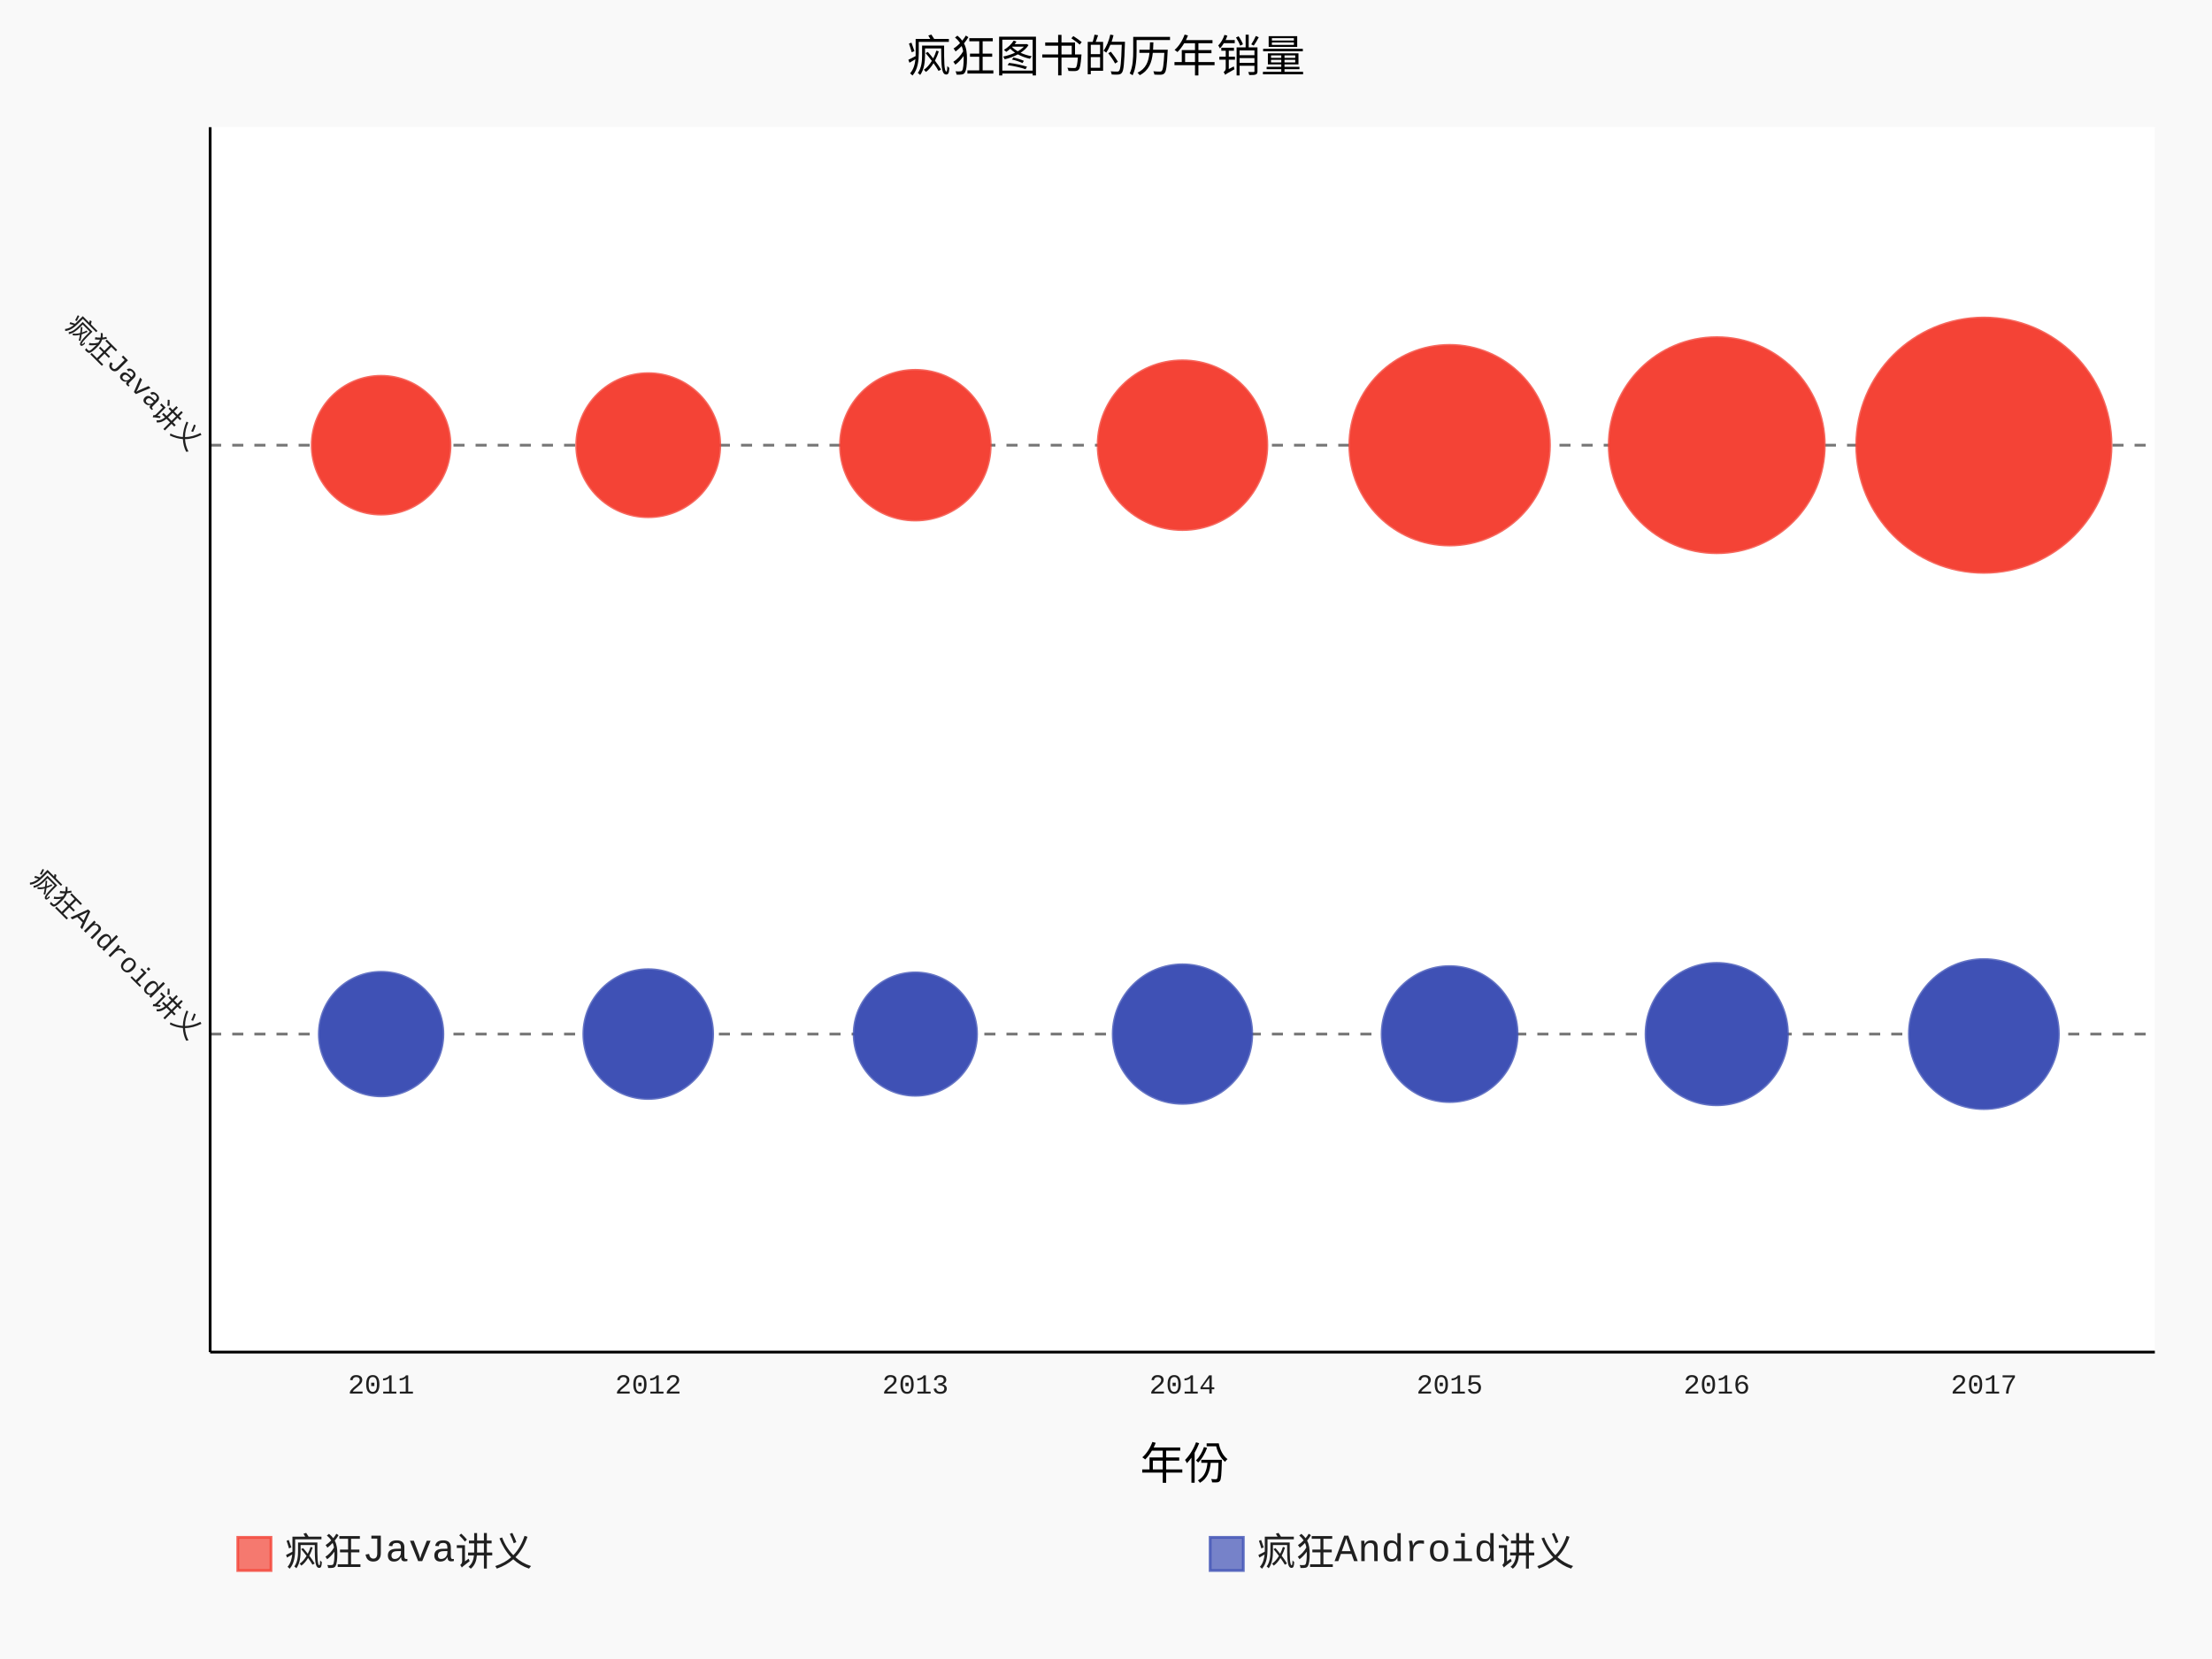
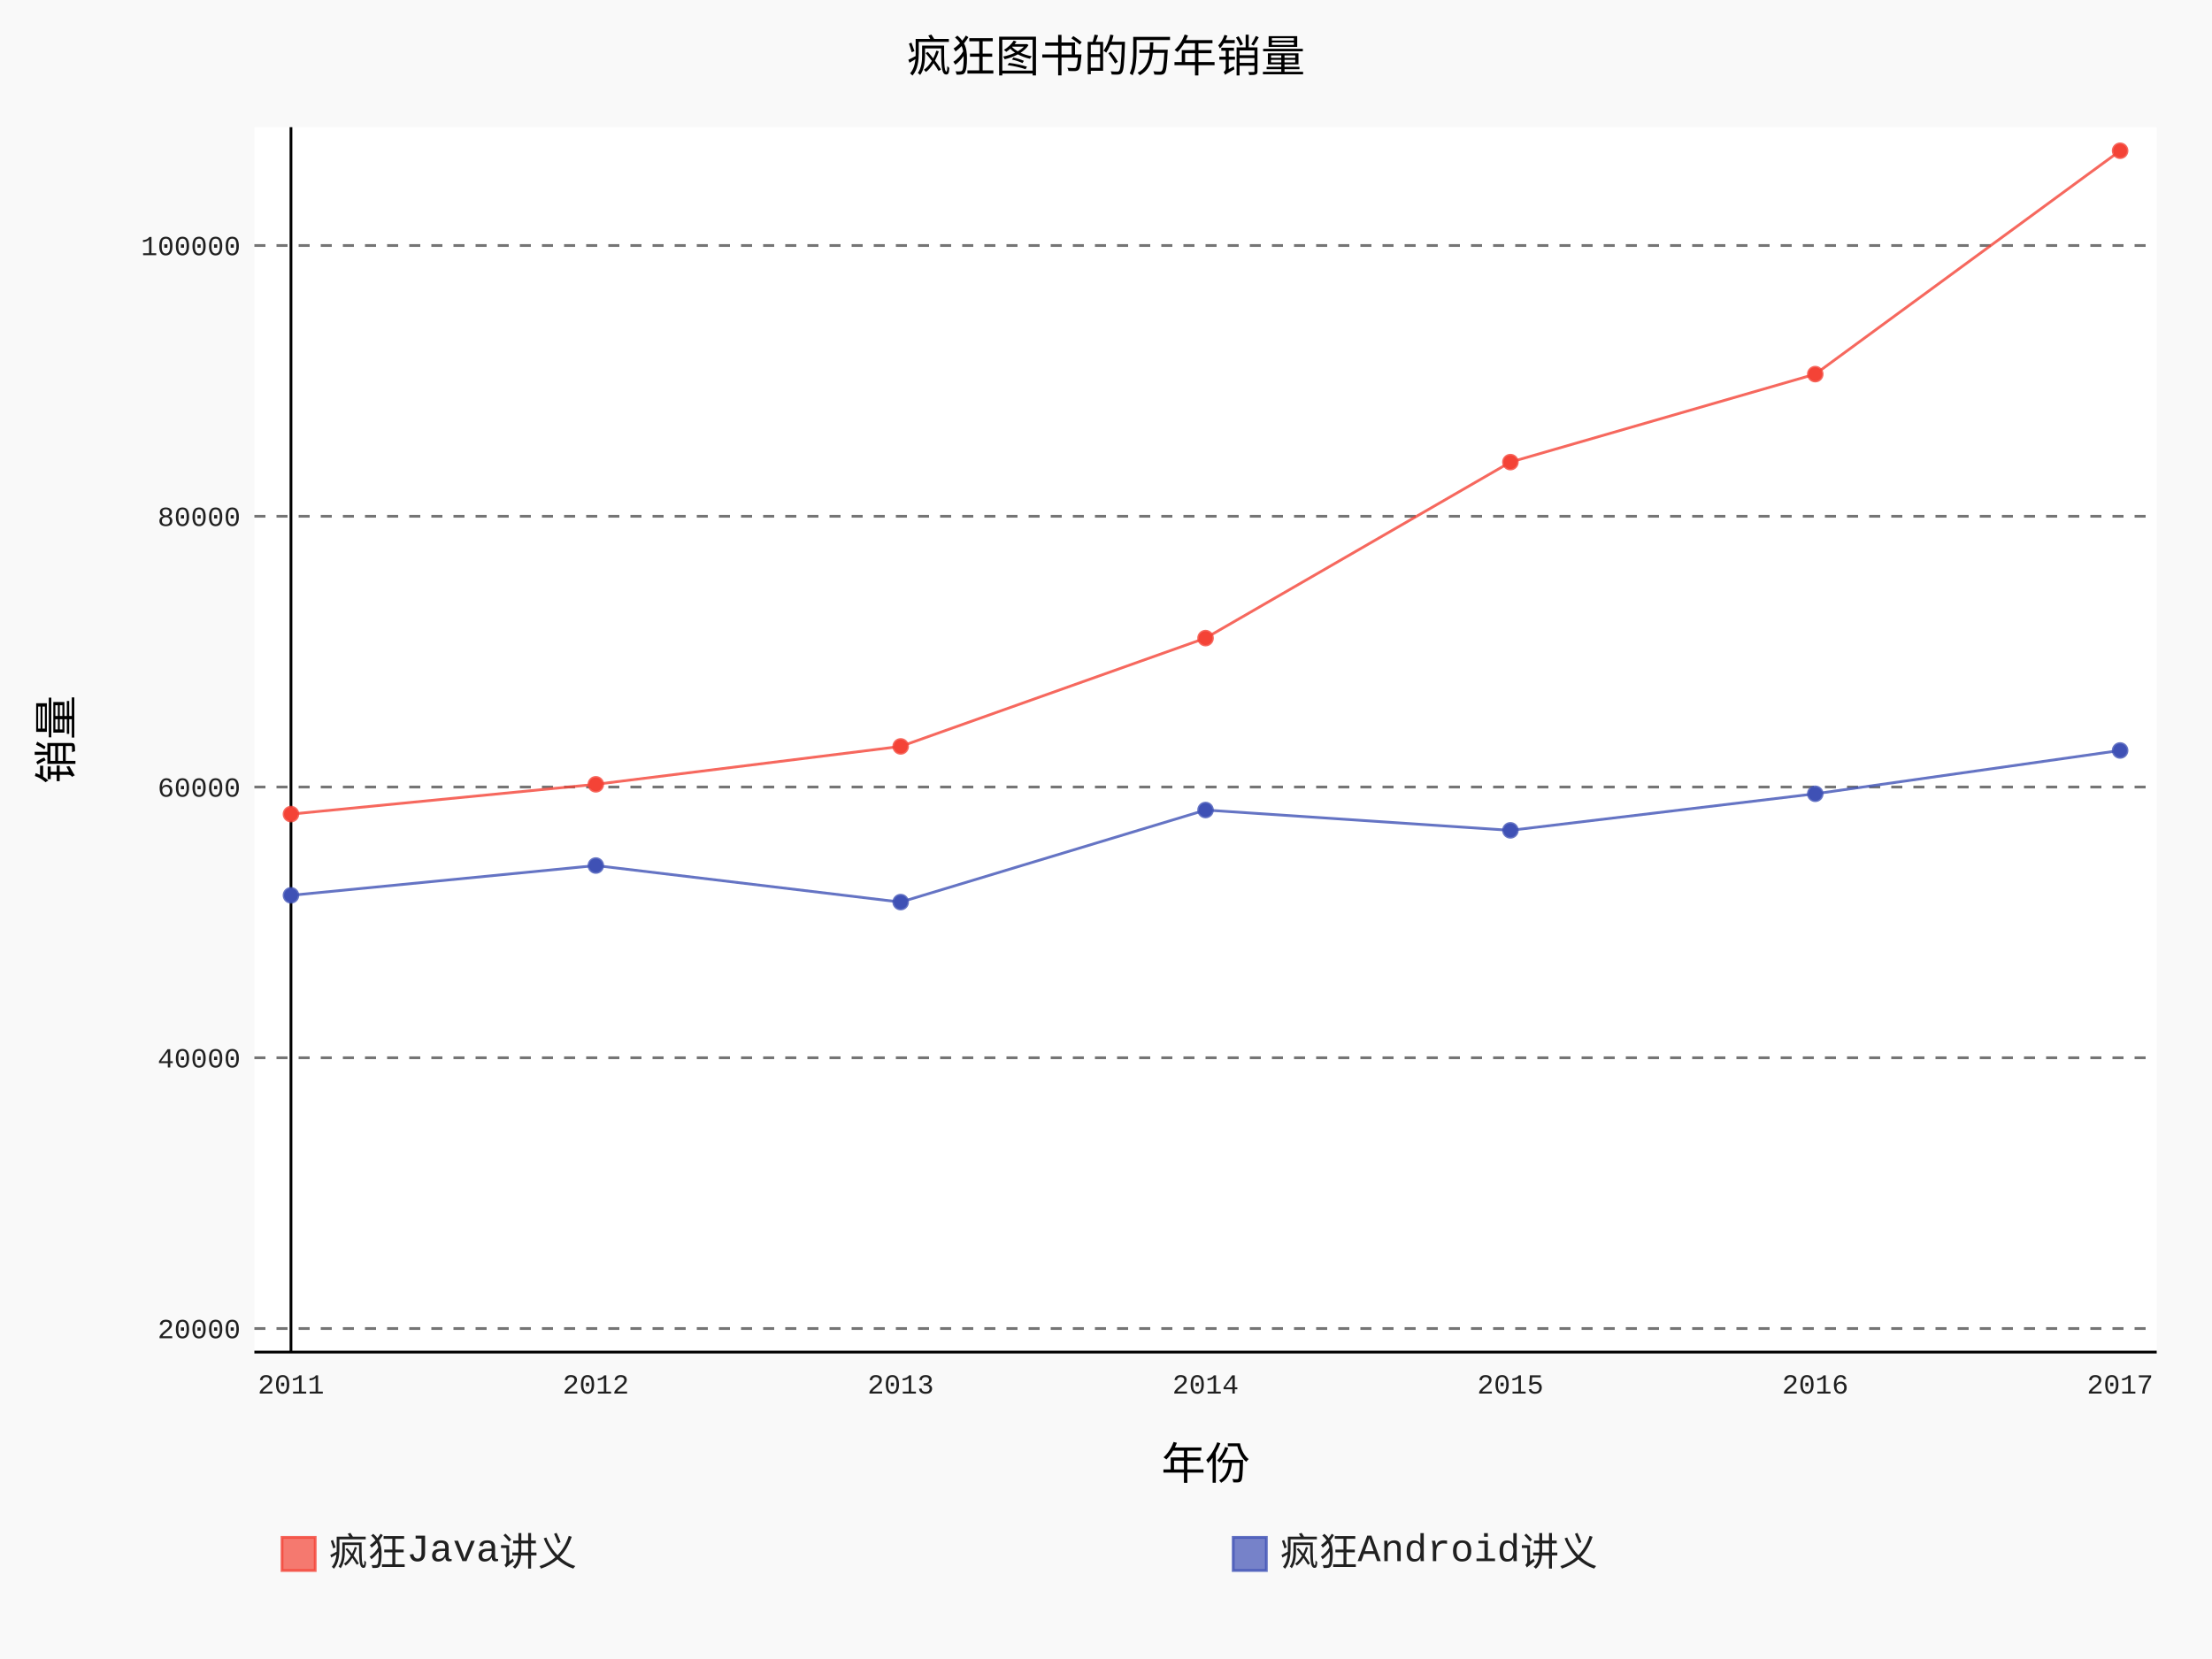
- <svg xmlns="http://www.w3.org/2000/svg" class="pygal-chart" id="chart-6531bf89-0312-42ad-8efd-6acda3d6ec10" viewBox="0 0 800 600">
+ <svg xmlns="http://www.w3.org/2000/svg" id="chart-6557a201-1051-434f-8926-aea3b2cce78d" class="pygal-chart" viewBox="0 0 800 600">
  <defs>
-     <style type="text/css">#chart-6531bf89-0312-42ad-8efd-6acda3d6ec10{-webkit-user-select:none;-webkit-font-smoothing:antialiased;font-family:Consolas,"Liberation Mono",Menlo,Courier,monospace}#chart-6531bf89-0312-42ad-8efd-6acda3d6ec10 .title{font-family:Consolas,"Liberation Mono",Menlo,Courier,monospace;font-size:16px}#chart-6531bf89-0312-42ad-8efd-6acda3d6ec10 .legends .legend text{font-family:Consolas,"Liberation Mono",Menlo,Courier,monospace;font-size:14px}#chart-6531bf89-0312-42ad-8efd-6acda3d6ec10 .axis text{font-family:Consolas,"Liberation Mono",Menlo,Courier,monospace;font-size:10px}#chart-6531bf89-0312-42ad-8efd-6acda3d6ec10 .axis text.major{font-family:Consolas,"Liberation Mono",Menlo,Courier,monospace;font-size:10px}#chart-6531bf89-0312-42ad-8efd-6acda3d6ec10 .text-overlay text.value{font-family:Consolas,"Liberation Mono",Menlo,Courier,monospace;font-size:16px}#chart-6531bf89-0312-42ad-8efd-6acda3d6ec10 .text-overlay text.label{font-family:Consolas,"Liberation Mono",Menlo,Courier,monospace;font-size:10px}#chart-6531bf89-0312-42ad-8efd-6acda3d6ec10 .tooltip{font-family:Consolas,"Liberation Mono",Menlo,Courier,monospace;font-size:14px}#chart-6531bf89-0312-42ad-8efd-6acda3d6ec10 text.no_data{font-family:Consolas,"Liberation Mono",Menlo,Courier,monospace;font-size:64px}
- #chart-6531bf89-0312-42ad-8efd-6acda3d6ec10{background-color:rgba(249,249,249,1)}#chart-6531bf89-0312-42ad-8efd-6acda3d6ec10 path,#chart-6531bf89-0312-42ad-8efd-6acda3d6ec10 line,#chart-6531bf89-0312-42ad-8efd-6acda3d6ec10 rect,#chart-6531bf89-0312-42ad-8efd-6acda3d6ec10 circle{-webkit-transition:150ms;-moz-transition:150ms;transition:150ms}#chart-6531bf89-0312-42ad-8efd-6acda3d6ec10 .graph &gt; .background{fill:rgba(249,249,249,1)}#chart-6531bf89-0312-42ad-8efd-6acda3d6ec10 .plot &gt; .background{fill:rgba(255,255,255,1)}#chart-6531bf89-0312-42ad-8efd-6acda3d6ec10 .graph{fill:rgba(0,0,0,.87)}#chart-6531bf89-0312-42ad-8efd-6acda3d6ec10 text.no_data{fill:rgba(0,0,0,1)}#chart-6531bf89-0312-42ad-8efd-6acda3d6ec10 .title{fill:rgba(0,0,0,1)}#chart-6531bf89-0312-42ad-8efd-6acda3d6ec10 .legends .legend text{fill:rgba(0,0,0,.87)}#chart-6531bf89-0312-42ad-8efd-6acda3d6ec10 .legends .legend:hover text{fill:rgba(0,0,0,1)}#chart-6531bf89-0312-42ad-8efd-6acda3d6ec10 .axis .line{stroke:rgba(0,0,0,1)}#chart-6531bf89-0312-42ad-8efd-6acda3d6ec10 .axis .guide.line{stroke:rgba(0,0,0,.54)}#chart-6531bf89-0312-42ad-8efd-6acda3d6ec10 .axis .major.line{stroke:rgba(0,0,0,.87)}#chart-6531bf89-0312-42ad-8efd-6acda3d6ec10 .axis text.major{fill:rgba(0,0,0,1)}#chart-6531bf89-0312-42ad-8efd-6acda3d6ec10 .axis.y .guides:hover .guide.line,#chart-6531bf89-0312-42ad-8efd-6acda3d6ec10 .line-graph .axis.x .guides:hover .guide.line,#chart-6531bf89-0312-42ad-8efd-6acda3d6ec10 .stackedline-graph .axis.x .guides:hover .guide.line,#chart-6531bf89-0312-42ad-8efd-6acda3d6ec10 .xy-graph .axis.x .guides:hover .guide.line{stroke:rgba(0,0,0,1)}#chart-6531bf89-0312-42ad-8efd-6acda3d6ec10 .axis .guides:hover text{fill:rgba(0,0,0,1)}#chart-6531bf89-0312-42ad-8efd-6acda3d6ec10 .reactive{fill-opacity:.7;stroke-opacity:.8}#chart-6531bf89-0312-42ad-8efd-6acda3d6ec10 .ci{stroke:rgba(0,0,0,.87)}#chart-6531bf89-0312-42ad-8efd-6acda3d6ec10 .reactive.active,#chart-6531bf89-0312-42ad-8efd-6acda3d6ec10 .active .reactive{fill-opacity:.8;stroke-opacity:.9;stroke-width:4}#chart-6531bf89-0312-42ad-8efd-6acda3d6ec10 .ci .reactive.active{stroke-width:1.5}#chart-6531bf89-0312-42ad-8efd-6acda3d6ec10 .series text{fill:rgba(0,0,0,1)}#chart-6531bf89-0312-42ad-8efd-6acda3d6ec10 .tooltip rect{fill:rgba(255,255,255,1);stroke:rgba(0,0,0,1);-webkit-transition:opacity 150ms;-moz-transition:opacity 150ms;transition:opacity 150ms}#chart-6531bf89-0312-42ad-8efd-6acda3d6ec10 .tooltip .label{fill:rgba(0,0,0,.87)}#chart-6531bf89-0312-42ad-8efd-6acda3d6ec10 .tooltip .label{fill:rgba(0,0,0,.87)}#chart-6531bf89-0312-42ad-8efd-6acda3d6ec10 .tooltip .legend{font-size:.8em;fill:rgba(0,0,0,.54)}#chart-6531bf89-0312-42ad-8efd-6acda3d6ec10 .tooltip .x_label{font-size:.6em;fill:rgba(0,0,0,1)}#chart-6531bf89-0312-42ad-8efd-6acda3d6ec10 .tooltip .xlink{font-size:.5em;text-decoration:underline}#chart-6531bf89-0312-42ad-8efd-6acda3d6ec10 .tooltip .value{font-size:1.5em}#chart-6531bf89-0312-42ad-8efd-6acda3d6ec10 .bound{font-size:.5em}#chart-6531bf89-0312-42ad-8efd-6acda3d6ec10 .max-value{font-size:.75em;fill:rgba(0,0,0,.54)}#chart-6531bf89-0312-42ad-8efd-6acda3d6ec10 .map-element{fill:rgba(255,255,255,1);stroke:rgba(0,0,0,.54) !important}#chart-6531bf89-0312-42ad-8efd-6acda3d6ec10 .map-element .reactive{fill-opacity:inherit;stroke-opacity:inherit}#chart-6531bf89-0312-42ad-8efd-6acda3d6ec10 .color-0,#chart-6531bf89-0312-42ad-8efd-6acda3d6ec10 .color-0 a:visited{stroke:#F44336;fill:#F44336}#chart-6531bf89-0312-42ad-8efd-6acda3d6ec10 .color-1,#chart-6531bf89-0312-42ad-8efd-6acda3d6ec10 .color-1 a:visited{stroke:#3F51B5;fill:#3F51B5}#chart-6531bf89-0312-42ad-8efd-6acda3d6ec10 .text-overlay .color-0 text{fill:black}#chart-6531bf89-0312-42ad-8efd-6acda3d6ec10 .text-overlay .color-1 text{fill:black}
- #chart-6531bf89-0312-42ad-8efd-6acda3d6ec10 text.no_data{text-anchor:middle}#chart-6531bf89-0312-42ad-8efd-6acda3d6ec10 .guide.line{fill:none}#chart-6531bf89-0312-42ad-8efd-6acda3d6ec10 .centered{text-anchor:middle}#chart-6531bf89-0312-42ad-8efd-6acda3d6ec10 .title{text-anchor:middle}#chart-6531bf89-0312-42ad-8efd-6acda3d6ec10 .legends .legend text{fill-opacity:1}#chart-6531bf89-0312-42ad-8efd-6acda3d6ec10 .axis.x text{text-anchor:middle}#chart-6531bf89-0312-42ad-8efd-6acda3d6ec10 .axis.x:not(.web) text[transform]{text-anchor:start}#chart-6531bf89-0312-42ad-8efd-6acda3d6ec10 .axis.x:not(.web) text[transform].backwards{text-anchor:end}#chart-6531bf89-0312-42ad-8efd-6acda3d6ec10 .axis.y text{text-anchor:end}#chart-6531bf89-0312-42ad-8efd-6acda3d6ec10 .axis.y text[transform].backwards{text-anchor:start}#chart-6531bf89-0312-42ad-8efd-6acda3d6ec10 .axis.y2 text{text-anchor:start}#chart-6531bf89-0312-42ad-8efd-6acda3d6ec10 .axis.y2 text[transform].backwards{text-anchor:end}#chart-6531bf89-0312-42ad-8efd-6acda3d6ec10 .axis .guide.line{stroke-dasharray:4,4}#chart-6531bf89-0312-42ad-8efd-6acda3d6ec10 .axis .major.guide.line{stroke-dasharray:6,6}#chart-6531bf89-0312-42ad-8efd-6acda3d6ec10 .horizontal .axis.y .guide.line,#chart-6531bf89-0312-42ad-8efd-6acda3d6ec10 .horizontal .axis.y2 .guide.line,#chart-6531bf89-0312-42ad-8efd-6acda3d6ec10 .vertical .axis.x .guide.line{opacity:0}#chart-6531bf89-0312-42ad-8efd-6acda3d6ec10 .horizontal .axis.always_show .guide.line,#chart-6531bf89-0312-42ad-8efd-6acda3d6ec10 .vertical .axis.always_show .guide.line{opacity:1 !important}#chart-6531bf89-0312-42ad-8efd-6acda3d6ec10 .axis.y .guides:hover .guide.line,#chart-6531bf89-0312-42ad-8efd-6acda3d6ec10 .axis.y2 .guides:hover .guide.line,#chart-6531bf89-0312-42ad-8efd-6acda3d6ec10 .axis.x .guides:hover .guide.line{opacity:1}#chart-6531bf89-0312-42ad-8efd-6acda3d6ec10 .axis .guides:hover text{opacity:1}#chart-6531bf89-0312-42ad-8efd-6acda3d6ec10 .nofill{fill:none}#chart-6531bf89-0312-42ad-8efd-6acda3d6ec10 .subtle-fill{fill-opacity:.2}#chart-6531bf89-0312-42ad-8efd-6acda3d6ec10 .dot{stroke-width:1px;fill-opacity:1}#chart-6531bf89-0312-42ad-8efd-6acda3d6ec10 .dot.active{stroke-width:5px}#chart-6531bf89-0312-42ad-8efd-6acda3d6ec10 .dot.negative{fill:transparent}#chart-6531bf89-0312-42ad-8efd-6acda3d6ec10 text,#chart-6531bf89-0312-42ad-8efd-6acda3d6ec10 tspan{stroke:none !important}#chart-6531bf89-0312-42ad-8efd-6acda3d6ec10 .series text.active{opacity:1}#chart-6531bf89-0312-42ad-8efd-6acda3d6ec10 .tooltip rect{fill-opacity:.95;stroke-width:.5}#chart-6531bf89-0312-42ad-8efd-6acda3d6ec10 .tooltip text{fill-opacity:1}#chart-6531bf89-0312-42ad-8efd-6acda3d6ec10 .showable{visibility:hidden}#chart-6531bf89-0312-42ad-8efd-6acda3d6ec10 .showable.shown{visibility:visible}#chart-6531bf89-0312-42ad-8efd-6acda3d6ec10 .gauge-background{fill:rgba(229,229,229,1);stroke:none}#chart-6531bf89-0312-42ad-8efd-6acda3d6ec10 .bg-lines{stroke:rgba(249,249,249,1);stroke-width:2px}</style>
+     <style type="text/css">#chart-6557a201-1051-434f-8926-aea3b2cce78d{-webkit-user-select:none;-webkit-font-smoothing:antialiased;font-family:Consolas,"Liberation Mono",Menlo,Courier,monospace}#chart-6557a201-1051-434f-8926-aea3b2cce78d .title{font-family:Consolas,"Liberation Mono",Menlo,Courier,monospace;font-size:16px}#chart-6557a201-1051-434f-8926-aea3b2cce78d .legends .legend text{font-family:Consolas,"Liberation Mono",Menlo,Courier,monospace;font-size:14px}#chart-6557a201-1051-434f-8926-aea3b2cce78d .axis text{font-family:Consolas,"Liberation Mono",Menlo,Courier,monospace;font-size:10px}#chart-6557a201-1051-434f-8926-aea3b2cce78d .axis text.major{font-family:Consolas,"Liberation Mono",Menlo,Courier,monospace;font-size:10px}#chart-6557a201-1051-434f-8926-aea3b2cce78d .text-overlay text.value{font-family:Consolas,"Liberation Mono",Menlo,Courier,monospace;font-size:16px}#chart-6557a201-1051-434f-8926-aea3b2cce78d .text-overlay text.label{font-family:Consolas,"Liberation Mono",Menlo,Courier,monospace;font-size:10px}#chart-6557a201-1051-434f-8926-aea3b2cce78d .tooltip{font-family:Consolas,"Liberation Mono",Menlo,Courier,monospace;font-size:14px}#chart-6557a201-1051-434f-8926-aea3b2cce78d text.no_data{font-family:Consolas,"Liberation Mono",Menlo,Courier,monospace;font-size:64px}
+ #chart-6557a201-1051-434f-8926-aea3b2cce78d{background-color:rgba(249,249,249,1)}#chart-6557a201-1051-434f-8926-aea3b2cce78d path,#chart-6557a201-1051-434f-8926-aea3b2cce78d line,#chart-6557a201-1051-434f-8926-aea3b2cce78d rect,#chart-6557a201-1051-434f-8926-aea3b2cce78d circle{-webkit-transition:150ms;-moz-transition:150ms;transition:150ms}#chart-6557a201-1051-434f-8926-aea3b2cce78d .graph &gt; .background{fill:rgba(249,249,249,1)}#chart-6557a201-1051-434f-8926-aea3b2cce78d .plot &gt; .background{fill:rgba(255,255,255,1)}#chart-6557a201-1051-434f-8926-aea3b2cce78d .graph{fill:rgba(0,0,0,.87)}#chart-6557a201-1051-434f-8926-aea3b2cce78d text.no_data{fill:rgba(0,0,0,1)}#chart-6557a201-1051-434f-8926-aea3b2cce78d .title{fill:rgba(0,0,0,1)}#chart-6557a201-1051-434f-8926-aea3b2cce78d .legends .legend text{fill:rgba(0,0,0,.87)}#chart-6557a201-1051-434f-8926-aea3b2cce78d .legends .legend:hover text{fill:rgba(0,0,0,1)}#chart-6557a201-1051-434f-8926-aea3b2cce78d .axis .line{stroke:rgba(0,0,0,1)}#chart-6557a201-1051-434f-8926-aea3b2cce78d .axis .guide.line{stroke:rgba(0,0,0,.54)}#chart-6557a201-1051-434f-8926-aea3b2cce78d .axis .major.line{stroke:rgba(0,0,0,.87)}#chart-6557a201-1051-434f-8926-aea3b2cce78d .axis text.major{fill:rgba(0,0,0,1)}#chart-6557a201-1051-434f-8926-aea3b2cce78d .axis.y .guides:hover .guide.line,#chart-6557a201-1051-434f-8926-aea3b2cce78d .line-graph .axis.x .guides:hover .guide.line,#chart-6557a201-1051-434f-8926-aea3b2cce78d .stackedline-graph .axis.x .guides:hover .guide.line,#chart-6557a201-1051-434f-8926-aea3b2cce78d .xy-graph .axis.x .guides:hover .guide.line{stroke:rgba(0,0,0,1)}#chart-6557a201-1051-434f-8926-aea3b2cce78d .axis .guides:hover text{fill:rgba(0,0,0,1)}#chart-6557a201-1051-434f-8926-aea3b2cce78d .reactive{fill-opacity:.7;stroke-opacity:.8}#chart-6557a201-1051-434f-8926-aea3b2cce78d .ci{stroke:rgba(0,0,0,.87)}#chart-6557a201-1051-434f-8926-aea3b2cce78d .reactive.active,#chart-6557a201-1051-434f-8926-aea3b2cce78d .active .reactive{fill-opacity:.8;stroke-opacity:.9;stroke-width:4}#chart-6557a201-1051-434f-8926-aea3b2cce78d .ci .reactive.active{stroke-width:1.5}#chart-6557a201-1051-434f-8926-aea3b2cce78d .series text{fill:rgba(0,0,0,1)}#chart-6557a201-1051-434f-8926-aea3b2cce78d .tooltip rect{fill:rgba(255,255,255,1);stroke:rgba(0,0,0,1);-webkit-transition:opacity 150ms;-moz-transition:opacity 150ms;transition:opacity 150ms}#chart-6557a201-1051-434f-8926-aea3b2cce78d .tooltip .label{fill:rgba(0,0,0,.87)}#chart-6557a201-1051-434f-8926-aea3b2cce78d .tooltip .label{fill:rgba(0,0,0,.87)}#chart-6557a201-1051-434f-8926-aea3b2cce78d .tooltip .legend{font-size:.8em;fill:rgba(0,0,0,.54)}#chart-6557a201-1051-434f-8926-aea3b2cce78d .tooltip .x_label{font-size:.6em;fill:rgba(0,0,0,1)}#chart-6557a201-1051-434f-8926-aea3b2cce78d .tooltip .xlink{font-size:.5em;text-decoration:underline}#chart-6557a201-1051-434f-8926-aea3b2cce78d .tooltip .value{font-size:1.5em}#chart-6557a201-1051-434f-8926-aea3b2cce78d .bound{font-size:.5em}#chart-6557a201-1051-434f-8926-aea3b2cce78d .max-value{font-size:.75em;fill:rgba(0,0,0,.54)}#chart-6557a201-1051-434f-8926-aea3b2cce78d .map-element{fill:rgba(255,255,255,1);stroke:rgba(0,0,0,.54) !important}#chart-6557a201-1051-434f-8926-aea3b2cce78d .map-element .reactive{fill-opacity:inherit;stroke-opacity:inherit}#chart-6557a201-1051-434f-8926-aea3b2cce78d .color-0,#chart-6557a201-1051-434f-8926-aea3b2cce78d .color-0 a:visited{stroke:#F44336;fill:#F44336}#chart-6557a201-1051-434f-8926-aea3b2cce78d .color-1,#chart-6557a201-1051-434f-8926-aea3b2cce78d .color-1 a:visited{stroke:#3F51B5;fill:#3F51B5}#chart-6557a201-1051-434f-8926-aea3b2cce78d .text-overlay .color-0 text{fill:black}#chart-6557a201-1051-434f-8926-aea3b2cce78d .text-overlay .color-1 text{fill:black}
+ #chart-6557a201-1051-434f-8926-aea3b2cce78d text.no_data{text-anchor:middle}#chart-6557a201-1051-434f-8926-aea3b2cce78d .guide.line{fill:none}#chart-6557a201-1051-434f-8926-aea3b2cce78d .centered{text-anchor:middle}#chart-6557a201-1051-434f-8926-aea3b2cce78d .title{text-anchor:middle}#chart-6557a201-1051-434f-8926-aea3b2cce78d .legends .legend text{fill-opacity:1}#chart-6557a201-1051-434f-8926-aea3b2cce78d .axis.x text{text-anchor:middle}#chart-6557a201-1051-434f-8926-aea3b2cce78d .axis.x:not(.web) text[transform]{text-anchor:start}#chart-6557a201-1051-434f-8926-aea3b2cce78d .axis.x:not(.web) text[transform].backwards{text-anchor:end}#chart-6557a201-1051-434f-8926-aea3b2cce78d .axis.y text{text-anchor:end}#chart-6557a201-1051-434f-8926-aea3b2cce78d .axis.y text[transform].backwards{text-anchor:start}#chart-6557a201-1051-434f-8926-aea3b2cce78d .axis.y2 text{text-anchor:start}#chart-6557a201-1051-434f-8926-aea3b2cce78d .axis.y2 text[transform].backwards{text-anchor:end}#chart-6557a201-1051-434f-8926-aea3b2cce78d .axis .guide.line{stroke-dasharray:4,4}#chart-6557a201-1051-434f-8926-aea3b2cce78d .axis .major.guide.line{stroke-dasharray:6,6}#chart-6557a201-1051-434f-8926-aea3b2cce78d .horizontal .axis.y .guide.line,#chart-6557a201-1051-434f-8926-aea3b2cce78d .horizontal .axis.y2 .guide.line,#chart-6557a201-1051-434f-8926-aea3b2cce78d .vertical .axis.x .guide.line{opacity:0}#chart-6557a201-1051-434f-8926-aea3b2cce78d .horizontal .axis.always_show .guide.line,#chart-6557a201-1051-434f-8926-aea3b2cce78d .vertical .axis.always_show .guide.line{opacity:1 !important}#chart-6557a201-1051-434f-8926-aea3b2cce78d .axis.y .guides:hover .guide.line,#chart-6557a201-1051-434f-8926-aea3b2cce78d .axis.y2 .guides:hover .guide.line,#chart-6557a201-1051-434f-8926-aea3b2cce78d .axis.x .guides:hover .guide.line{opacity:1}#chart-6557a201-1051-434f-8926-aea3b2cce78d .axis .guides:hover text{opacity:1}#chart-6557a201-1051-434f-8926-aea3b2cce78d .nofill{fill:none}#chart-6557a201-1051-434f-8926-aea3b2cce78d .subtle-fill{fill-opacity:.2}#chart-6557a201-1051-434f-8926-aea3b2cce78d .dot{stroke-width:1px;fill-opacity:1}#chart-6557a201-1051-434f-8926-aea3b2cce78d .dot.active{stroke-width:5px}#chart-6557a201-1051-434f-8926-aea3b2cce78d .dot.negative{fill:transparent}#chart-6557a201-1051-434f-8926-aea3b2cce78d text,#chart-6557a201-1051-434f-8926-aea3b2cce78d tspan{stroke:none !important}#chart-6557a201-1051-434f-8926-aea3b2cce78d .series text.active{opacity:1}#chart-6557a201-1051-434f-8926-aea3b2cce78d .tooltip rect{fill-opacity:.95;stroke-width:.5}#chart-6557a201-1051-434f-8926-aea3b2cce78d .tooltip text{fill-opacity:1}#chart-6557a201-1051-434f-8926-aea3b2cce78d .showable{visibility:hidden}#chart-6557a201-1051-434f-8926-aea3b2cce78d .showable.shown{visibility:visible}#chart-6557a201-1051-434f-8926-aea3b2cce78d .gauge-background{fill:rgba(229,229,229,1);stroke:none}#chart-6557a201-1051-434f-8926-aea3b2cce78d .bg-lines{stroke:rgba(249,249,249,1);stroke-width:2px}</style>
  </defs>
-   <g class="graph dot-graph vertical">
+   <g class="graph line-graph vertical">
    <rect class="background" height="600" width="800" x="0" y="0" />
-     <g class="plot" transform="translate(76, 46)">
-       <rect class="background" height="443.0" width="703.331" x="0" y="0" />
+     <g class="plot" transform="translate(92, 46)">
+       <rect class="background" height="443.0" width="688.0" x="0" y="0" />
      <g class="axis y always_show">
-         <path class="line" d="M0 443 h703.331" />
+         <path class="line" d="M0 443 h688" />
        <g class="guides">
-           <path class="guide line" d="M0 115.01 h703.331" />
-           <text class="" transform="rotate(45 -5 115.0096)" x="-5" y="118.51">疯狂Java讲义</text>
+           <path class="guide line" d="M0 434.481 h688" />
+           <text class="" x="-5" y="437.981">20000</text>
        </g>
        <g class="guides">
-           <path class="guide line" d="M0 327.99 h703.331" />
-           <text class="" transform="rotate(45 -5 327.9904)" x="-5" y="331.49">疯狂Android讲义</text>
+           <path class="guide line" d="M0 336.559 h688" />
+           <text class="" x="-5" y="340.059">40000</text>
+         </g>
+         <g class="guides">
+           <path class="guide line" d="M0 238.636 h688" />
+           <text class="" x="-5" y="242.136">60000</text>
+         </g>
+         <g class="guides">
+           <path class="guide line" d="M0 140.714 h688" />
+           <text class="" x="-5" y="144.214">80000</text>
+         </g>
+         <g class="guides">
+           <path class="guide line" d="M0 42.792 h688" />
+           <text class="" x="-5" y="46.292">100000</text>
        </g>
      </g>
      <g class="axis x">
-         <path class="line" d="M0 0 v443" />
        <g class="guides">
-           <path class="guide line" d="M61.831 0 v443" />
-           <text class="" x="61.831" y="458.0">2011</text>
+           <path class="line" d="M13.231 0 v443" />
+           <text class="" x="13.231" y="458.0">2011</text>
        </g>
        <g class="guides">
-           <path class="guide line" d="M158.443 0 v443" />
-           <text class="" x="158.443" y="458.0">2012</text>
+           <path class="guide line" d="M123.487 0 v443" />
+           <text class="" x="123.487" y="458.0">2012</text>
        </g>
        <g class="guides">
-           <path class="guide line" d="M255.054 0 v443" />
-           <text class="" x="255.054" y="458.0">2013</text>
+           <path class="guide line" d="M233.744 0 v443" />
+           <text class="" x="233.744" y="458.0">2013</text>
        </g>
        <g class="guides">
-           <path class="guide line" d="M351.665 0 v443" />
-           <text class="" x="351.665" y="458.0">2014</text>
+           <path class="guide line" d="M344 0 v443" />
+           <text class="" x="344.0" y="458.0">2014</text>
        </g>
        <g class="guides">
-           <path class="guide line" d="M448.277 0 v443" />
-           <text class="" x="448.277" y="458.0">2015</text>
+           <path class="guide line" d="M454.256 0 v443" />
+           <text class="" x="454.256" y="458.0">2015</text>
        </g>
        <g class="guides">
-           <path class="guide line" d="M544.888 0 v443" />
-           <text class="" x="544.888" y="458.0">2016</text>
+           <path class="guide line" d="M564.513 0 v443" />
+           <text class="" x="564.513" y="458.0">2016</text>
        </g>
        <g class="guides">
-           <path class="guide line" d="M641.5 0 v443" />
-           <text class="" x="641.5" y="458.0">2017</text>
+           <path class="guide line" d="M674.769 0 v443" />
+           <text class="" x="674.769" y="458.0">2017</text>
        </g>
      </g>
      <g class="series serie-0 color-0">
+         <path class="line reactive nofill" d="M13.231 248.429 L123.487 237.657 233.744 223.948 344 184.779 454.256 121.13 564.513 89.305 674.769 8.519" />
+       </g>
+       <g class="series serie-1 color-1">
+         <path class="line reactive nofill" d="M13.231 277.805 L123.487 267.034 233.744 280.253 344 246.96 454.256 254.304 564.513 241.084 674.769 225.417" />
+       </g>
+     </g>
+     <g class="titles">
+       <text class="title plot_title" x="400.0" y="26">疯狂图书的历年销量</text>
+       <text class="title" x="436.0" y="535.0">年份</text>
+       <text class="title" x="0" y="293.5" transform="rotate(-90 0 267.5)">销量</text>
+     </g>
+     <g class="plot overlay" transform="translate(92, 46)">
+       <g class="series serie-0 color-0">
        <g class="dots">
-           <circle class="dot reactive tooltip-trigger" cx="61.831" cy="115.01" r="24.938" />
+           <circle class="dot reactive tooltip-trigger" cx="13.231" cy="248.429" r="2.5" />
        </g>
        <g class="dots">
-           <circle class="dot reactive tooltip-trigger" cx="158.443" cy="115.01" r="25.883" />
+           <circle class="dot reactive tooltip-trigger" cx="123.487" cy="237.657" r="2.5" />
        </g>
        <g class="dots">
-           <circle class="dot reactive tooltip-trigger" cx="255.054" cy="115.01" r="27.087" />
+           <circle class="dot reactive tooltip-trigger" cx="233.744" cy="223.948" r="2.5" />
        </g>
        <g class="dots">
-           <circle class="dot reactive tooltip-trigger" cx="351.665" cy="115.01" r="30.527" />
+           <circle class="dot reactive tooltip-trigger" cx="344.0" cy="184.779" r="2.5" />
        </g>
        <g class="dots">
-           <circle class="dot reactive tooltip-trigger" cx="448.277" cy="115.01" r="36.116" />
+           <circle class="dot reactive tooltip-trigger" cx="454.256" cy="121.13" r="2.5" />
        </g>
        <g class="dots">
-           <circle class="dot reactive tooltip-trigger" cx="544.888" cy="115.01" r="38.911" />
+           <circle class="dot reactive tooltip-trigger" cx="564.513" cy="89.305" r="2.5" />
        </g>
        <g class="dots">
-           <circle class="dot reactive tooltip-trigger" cx="641.5" cy="115.01" r="46.005" />
+           <circle class="dot reactive tooltip-trigger" cx="674.769" cy="8.519" r="2.5" />
        </g>
      </g>
      <g class="series serie-1 color-1">
        <g class="dots">
-           <circle class="dot reactive tooltip-trigger" cx="61.831" cy="327.99" r="22.358" />
+           <circle class="dot reactive tooltip-trigger" cx="13.231" cy="277.805" r="2.5" />
        </g>
        <g class="dots">
-           <circle class="dot reactive tooltip-trigger" cx="158.443" cy="327.99" r="23.304" />
+           <circle class="dot reactive tooltip-trigger" cx="123.487" cy="267.034" r="2.5" />
        </g>
        <g class="dots">
-           <circle class="dot reactive tooltip-trigger" cx="255.054" cy="327.99" r="22.143" />
+           <circle class="dot reactive tooltip-trigger" cx="233.744" cy="280.253" r="2.5" />
        </g>
        <g class="dots">
-           <circle class="dot reactive tooltip-trigger" cx="351.665" cy="327.99" r="25.067" />
+           <circle class="dot reactive tooltip-trigger" cx="344.0" cy="246.96" r="2.5" />
        </g>
        <g class="dots">
-           <circle class="dot reactive tooltip-trigger" cx="448.277" cy="327.99" r="24.422" />
+           <circle class="dot reactive tooltip-trigger" cx="454.256" cy="254.304" r="2.5" />
        </g>
        <g class="dots">
-           <circle class="dot reactive tooltip-trigger" cx="544.888" cy="327.99" r="25.582" />
+           <circle class="dot reactive tooltip-trigger" cx="564.513" cy="241.084" r="2.5" />
        </g>
        <g class="dots">
-           <circle class="dot reactive tooltip-trigger" cx="641.5" cy="327.99" r="26.958" />
+           <circle class="dot reactive tooltip-trigger" cx="674.769" cy="225.417" r="2.5" />
        </g>
      </g>
    </g>
-     <g class="titles">
-       <text class="title plot_title" x="400.0" y="26">疯狂图书的历年销量</text>
-       <text class="title" x="428.335" y="535.0">年份</text>
-     </g>
-     <g class="plot overlay" transform="translate(76, 46)">
+     <g class="plot text-overlay" transform="translate(92, 46)">
      <g class="series serie-0 color-0" />
      <g class="series serie-1 color-1" />
    </g>
-     <g class="plot text-overlay" transform="translate(76, 46)">
-       <g class="series serie-0 color-0" />
-       <g class="series serie-1 color-1" />
-     </g>
-     <g class="plot tooltip-overlay" transform="translate(76, 46)">
+     <g class="plot tooltip-overlay" transform="translate(92, 46)">
      <g class="tooltip" style="opacity: 0" transform="translate(0 0)">
        <rect class="tooltip-box" height="0" rx="0" ry="0" width="0" />
        <g class="text" />
      </g>
    </g>
-     <g class="legends" transform="translate(86, 555)">
+     <g class="legends" transform="translate(102, 555)">
      <g class="legend reactive activate-serie" id="activate-serie-0">
        <rect class="color-0 reactive" height="12" width="12" x="0.0" y="1.0" />
        <text x="17.0" y="11.2">疯狂Java讲义</text>
      </g>
      <g class="legend reactive activate-serie" id="activate-serie-1">
-         <rect class="color-1 reactive" height="12" width="12" x="351.665" y="1.0" />
-         <text x="368.665" y="11.2">疯狂Android讲义</text>
+         <rect class="color-1 reactive" height="12" width="12" x="344.0" y="1.0" />
+         <text x="361.0" y="11.2">疯狂Android讲义</text>
      </g>
    </g>
  </g>
</svg>
